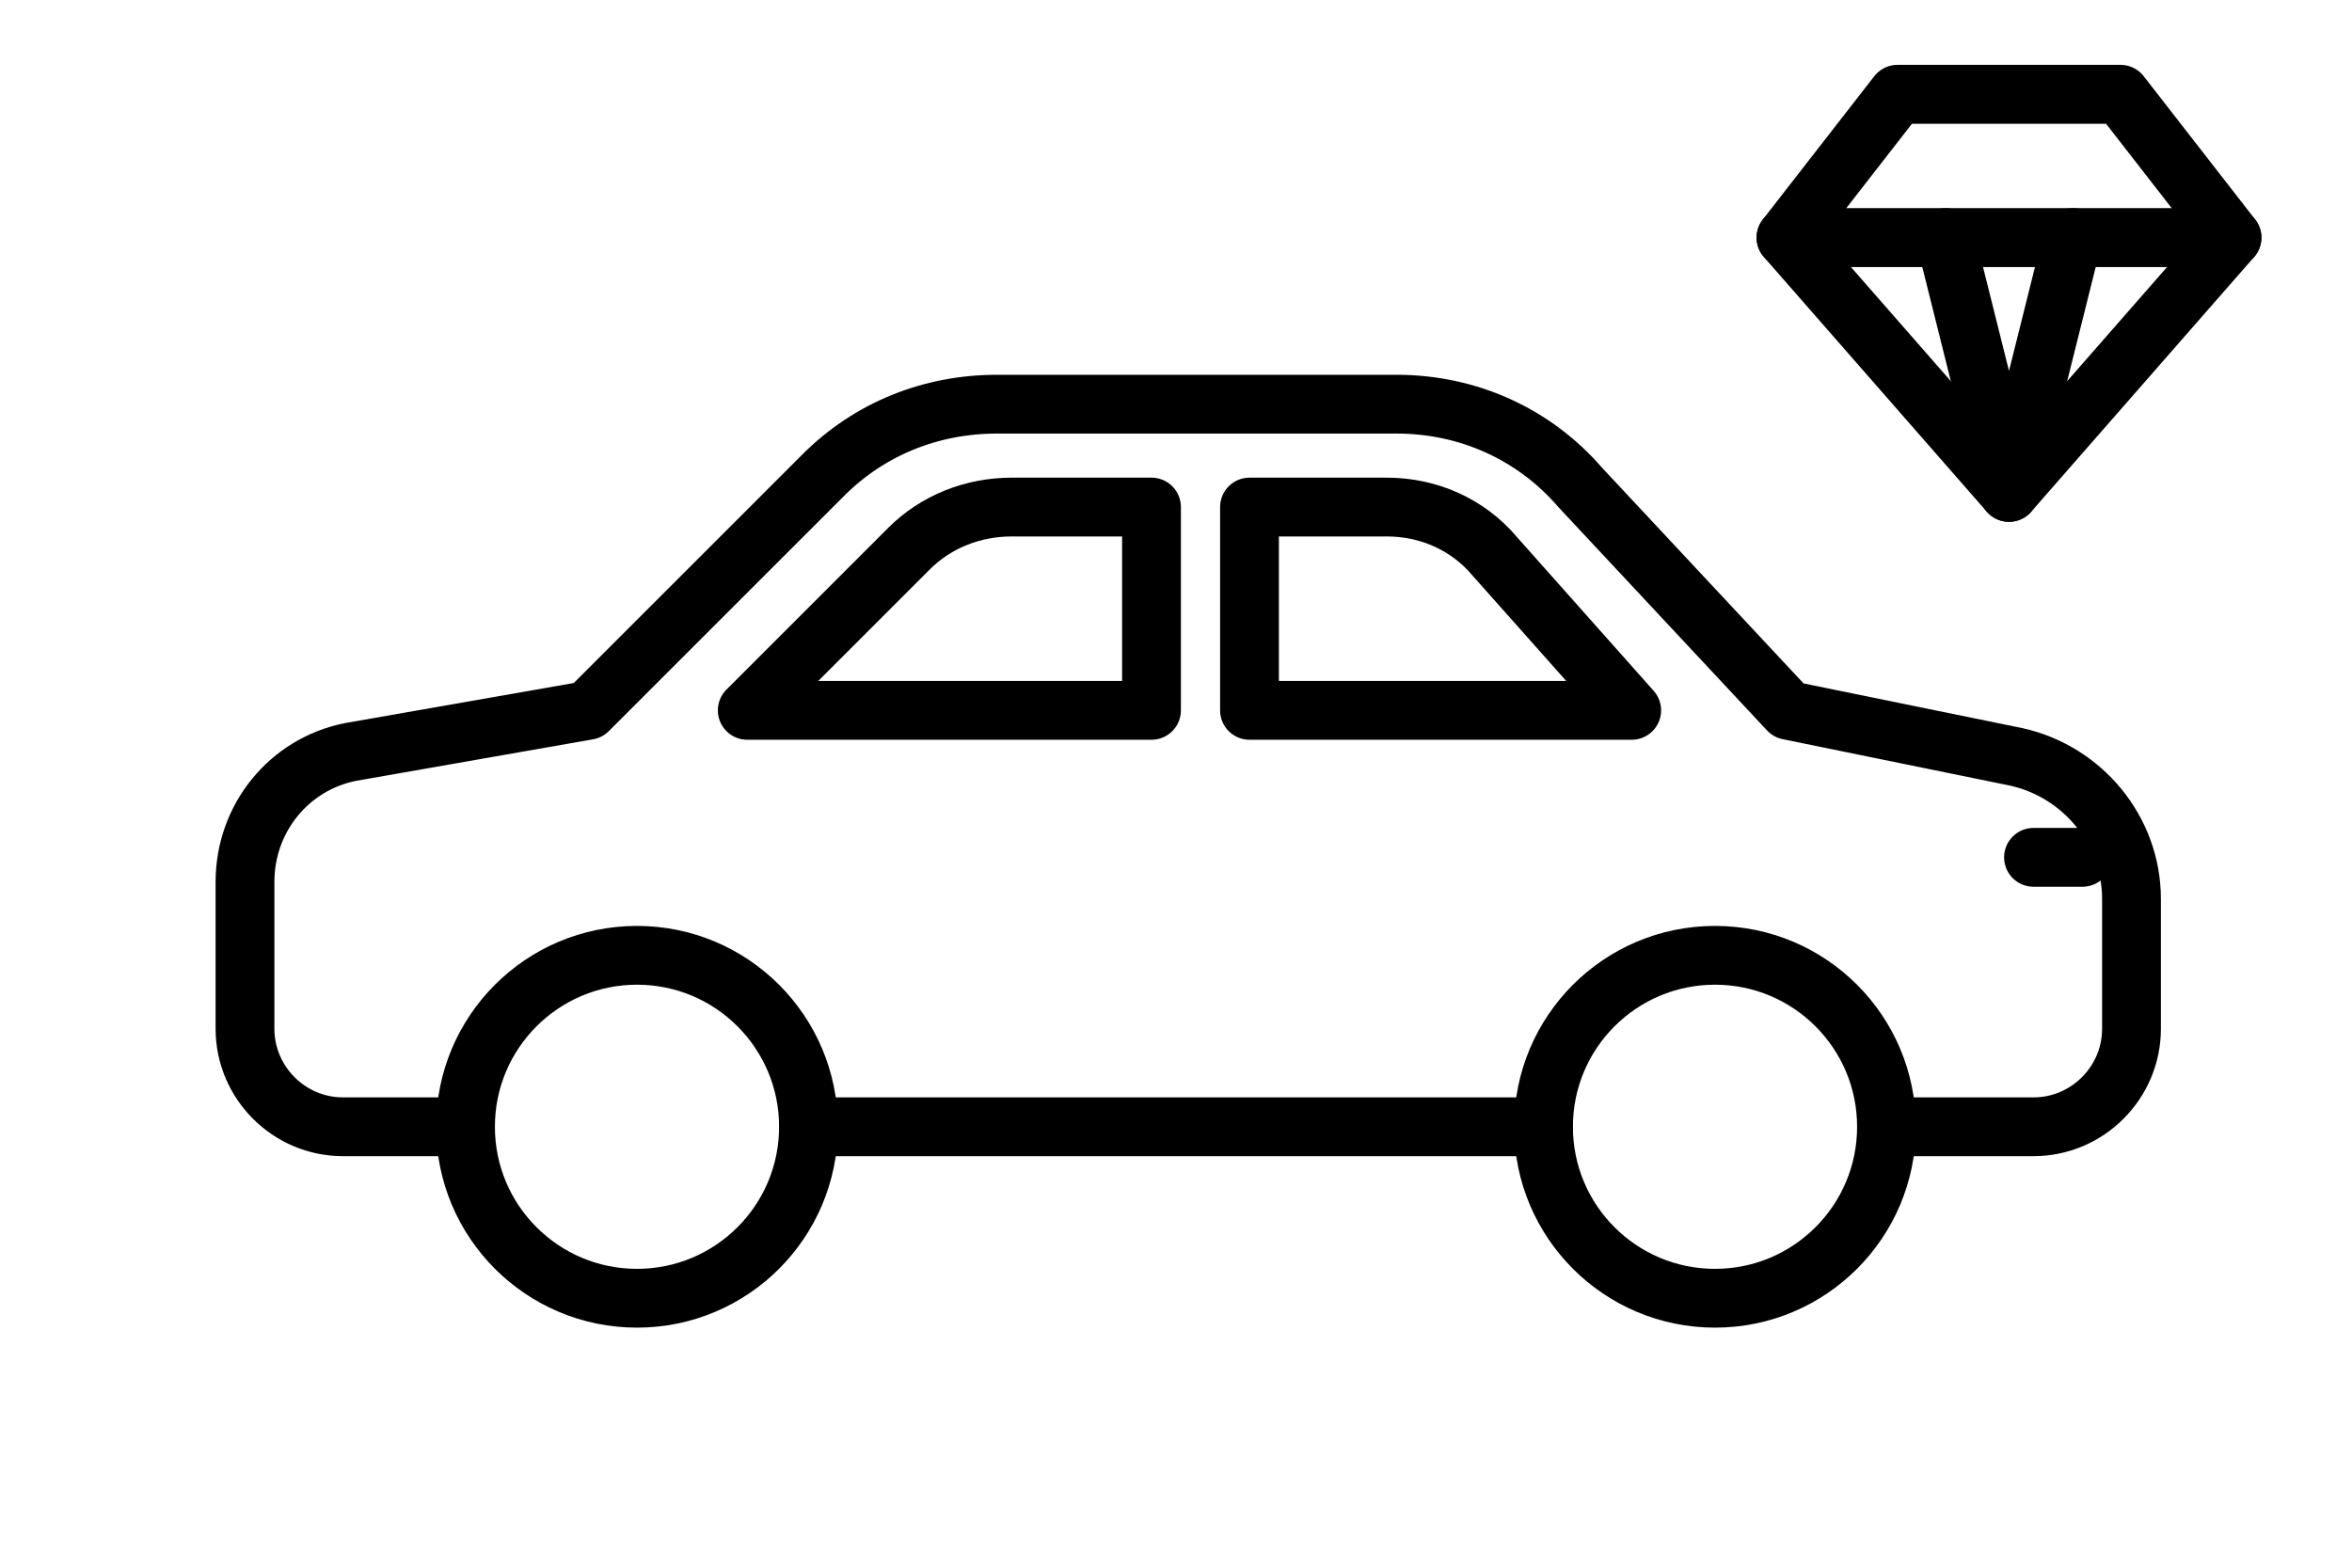
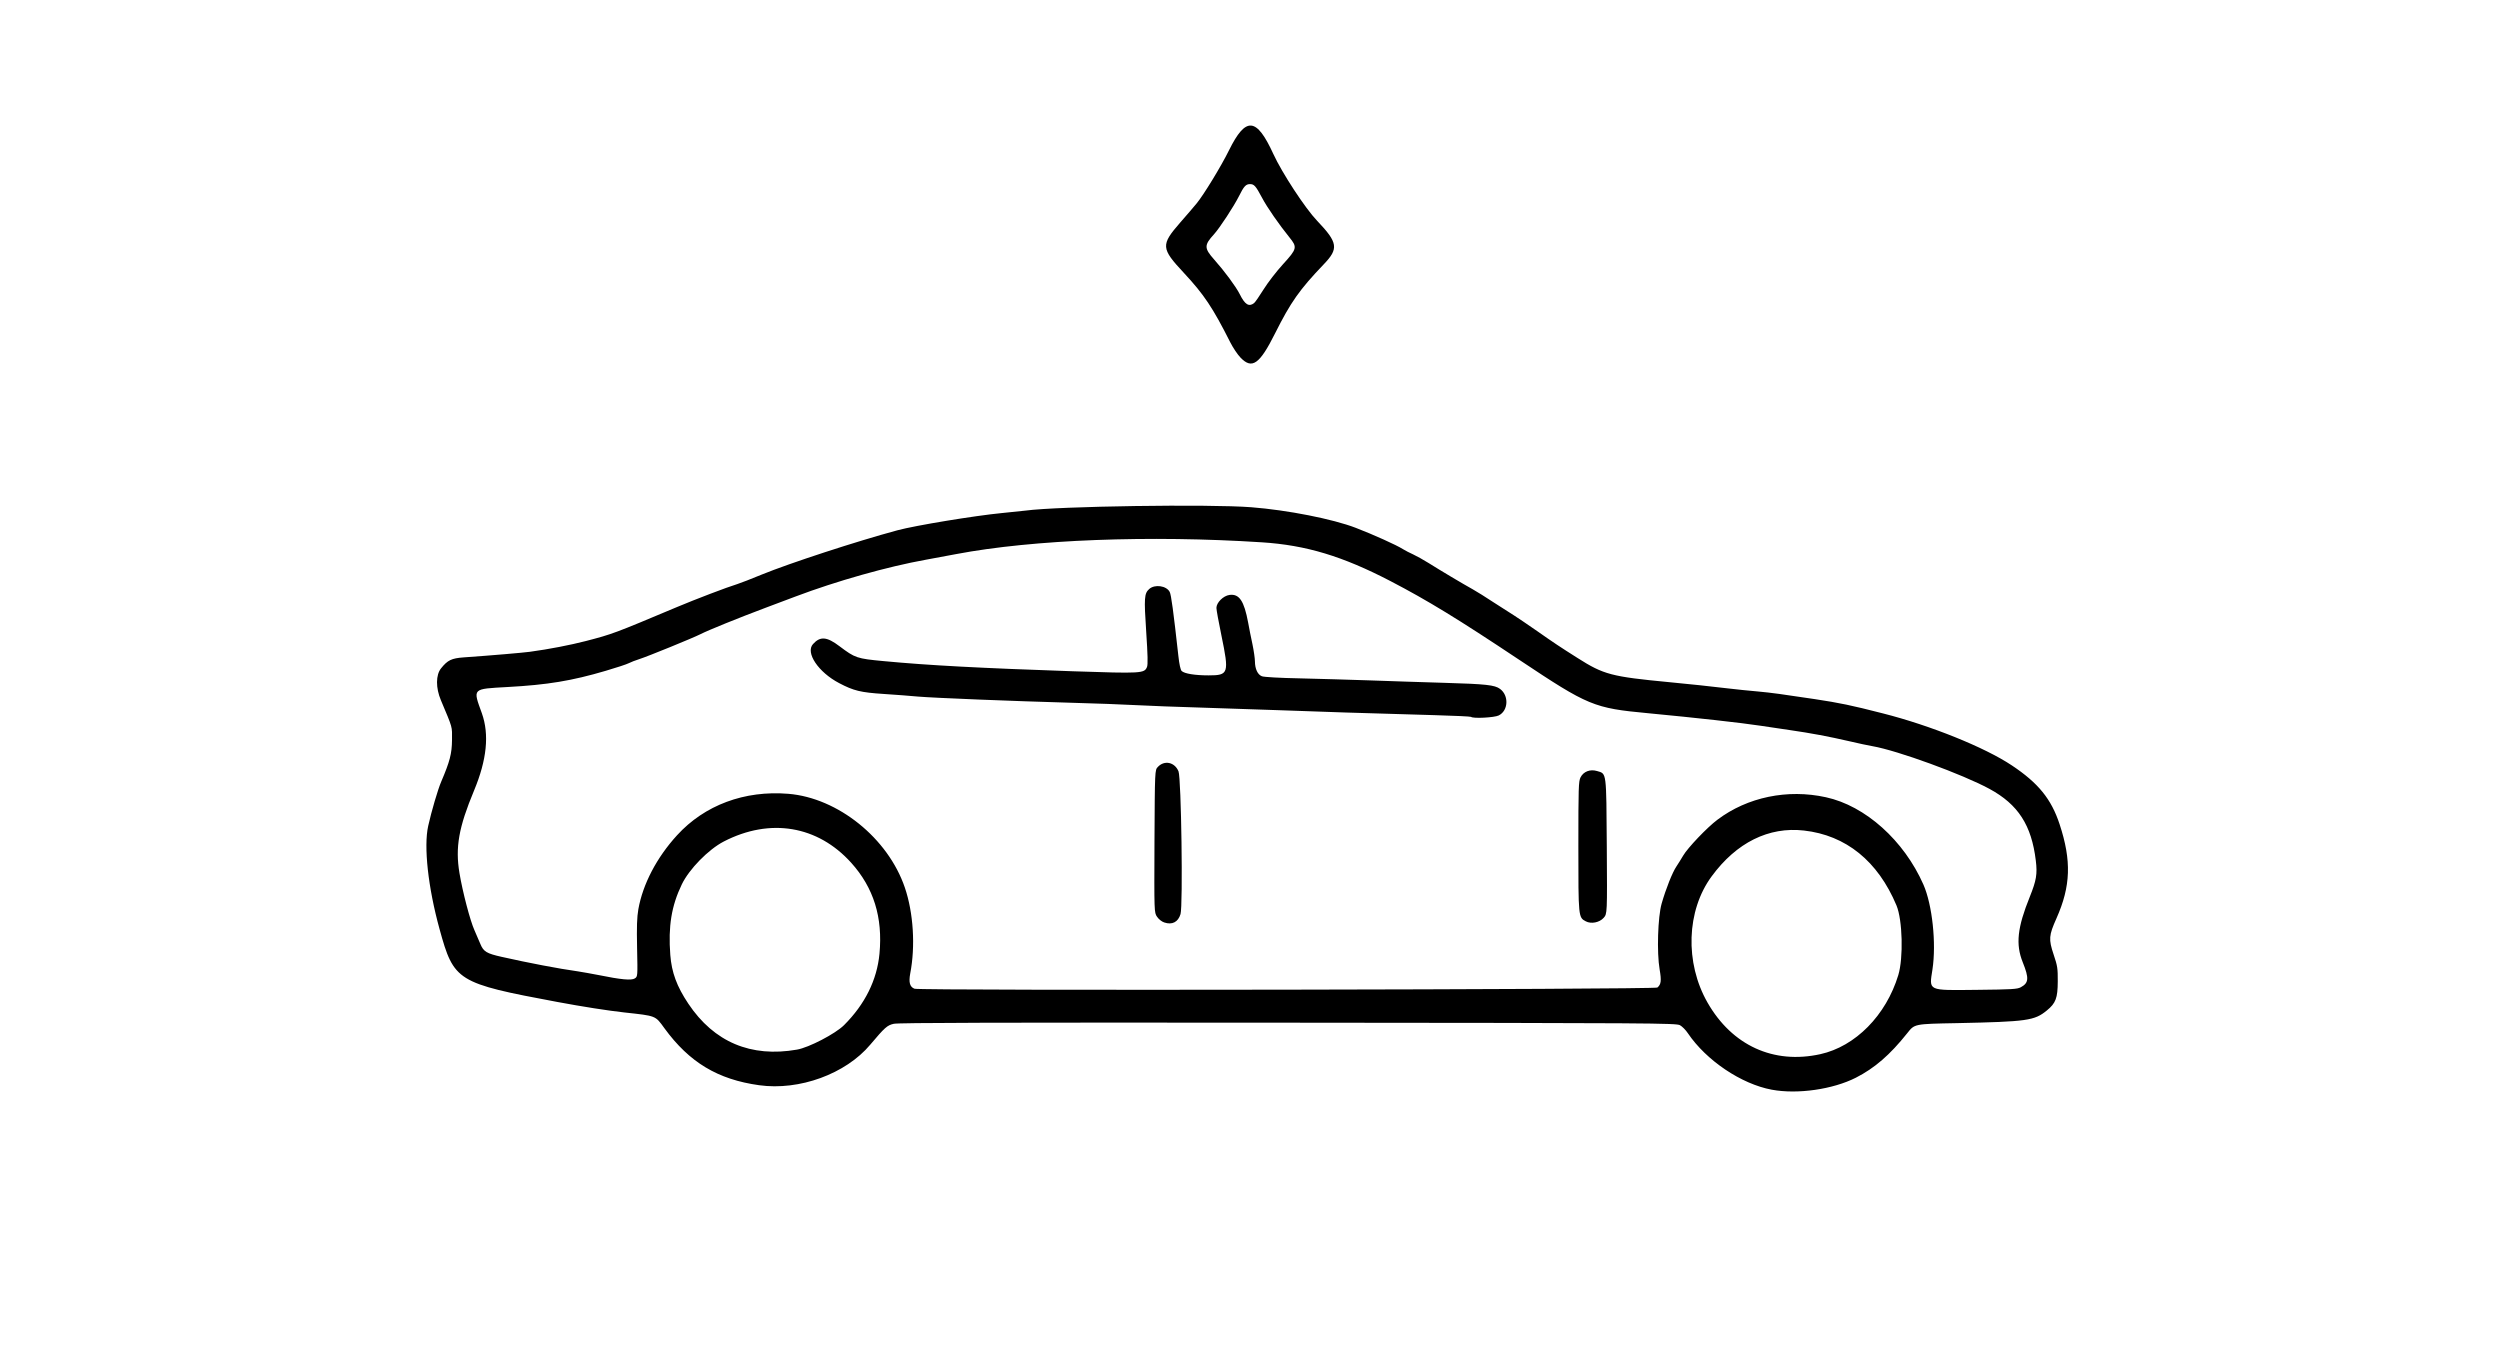
- <svg xmlns="http://www.w3.org/2000/svg" width="96" height="64" viewBox="0 0 96 64" fill="none" stroke="currentColor" stroke-width="2.4" stroke-linecap="round" stroke-linejoin="round">
-   <path d="M19 46h-5c-2.2 0-4-1.8-4-4v-6c0-2.6 1.8-4.8 4.3-5.3L24 29l9.6-9.6c1.9-1.9 4.4-2.9 7.1-2.9H57c2.9 0 5.6 1.2 7.5 3.4L73 29l9.3 1.9c2.7.6 4.7 3 4.7 5.8V42c0 2.2-1.8 4-4 4h-6" />
-   <path d="M33 46h30" />
-   <path d="M30.5 29l6.6-6.6c1.1-1.1 2.6-1.7 4.2-1.7H47V29z" />
-   <path d="M51 20.7h5.6c1.7 0 3.3.7 4.4 2L66.6 29H51z" />
-   <path d="M83 35h2" />
-   <circle cx="26" cy="46" r="7" />
-   <circle cx="70" cy="46" r="7" />
-   <g transform="translate(82 11) scale(1.3)" stroke-width="1.85">
-     <path d="M-3.5-5.5h7L7-1 0 7-7-1z" />
-     <path d="M-7-1H7" />
-     <path d="M-2-1 0 7l2-8" />
-   </g>
+ <svg xmlns="http://www.w3.org/2000/svg" width="335" height="182" viewBox="0 0 335 182">
+   <path fill="currentColor" fill-rule="evenodd" d="M237.42 146.02C233.33 145.26 228.64 142.10 226.18 138.46C225.89 138.02 225.41 137.54 225.12 137.38C224.61 137.10 221.76 137.08 172.58 137.04C133.84 137.01 120.37 137.04 119.76 137.19C118.88 137.39 118.57 137.67 116.62 139.98C113.32 143.91 107.11 146.17 101.73 145.42C96.18 144.65 92.37 142.36 89.03 137.78C87.79 136.07 87.96 136.14 83.67 135.67C81.43 135.42 78.04 134.89 74.67 134.26C61.24 131.75 60.82 131.49 58.90 124.50C57.36 118.92 56.76 113.44 57.38 110.67C57.81 108.73 58.68 105.77 59.12 104.75C60.28 102.03 60.55 101.00 60.57 99.17C60.58 97.27 60.70 97.69 59.08 93.83C58.38 92.18 58.39 90.44 59.10 89.56C59.98 88.46 60.50 88.21 62.13 88.09C65.97 87.82 70.02 87.47 71.00 87.34C73.58 86.99 76.41 86.44 78.50 85.90C82.10 84.96 82.26 84.90 90.75 81.33C93.18 80.31 97.41 78.69 98.79 78.27C99.23 78.13 100.71 77.56 102.08 76.99C105.83 75.46 114.76 72.54 120.25 71.06C122.66 70.41 130.63 69.10 134.25 68.75C135.62 68.62 137.05 68.47 137.42 68.42C141.78 67.83 162.09 67.53 167.67 67.97C172.54 68.35 178.61 69.55 181.67 70.73C183.99 71.62 187.14 73.04 187.97 73.57C188.31 73.78 188.93 74.10 189.36 74.29C189.78 74.48 190.72 75.00 191.44 75.45C192.96 76.41 196.00 78.22 197.37 78.98C197.89 79.27 199.14 80.05 200.15 80.72C201.16 81.38 202.38 82.16 202.87 82.46C203.35 82.76 204.76 83.72 206.00 84.58C208.22 86.14 209.05 86.69 211.39 88.17C214.90 90.40 215.92 90.67 223.67 91.41C226.81 91.71 228.74 91.92 231.58 92.25C232.68 92.38 234.48 92.57 235.58 92.66C237.34 92.82 238.86 93.03 243.17 93.68C246.57 94.20 248.00 94.49 252.33 95.60C258.67 97.21 265.95 100.14 269.58 102.56C273.13 104.92 274.88 107.07 275.99 110.46C277.60 115.34 277.48 118.75 275.57 123.05C274.54 125.36 274.50 125.85 275.19 127.92C275.70 129.43 275.75 129.76 275.74 131.50C275.73 133.74 275.48 134.42 274.28 135.40C272.61 136.77 271.65 136.90 262.26 137.10C256.46 137.21 256.57 137.19 255.56 138.46C253.25 141.36 251.20 143.13 248.69 144.41C245.60 145.98 240.86 146.66 237.42 146.02ZM243.92 141.26C248.63 140.22 252.73 136.06 254.37 130.67C255.07 128.36 254.94 123.27 254.13 121.33C251.64 115.39 247.36 111.92 241.72 111.29C237.01 110.76 232.69 112.90 229.37 117.42C225.98 122.01 225.75 129.01 228.81 134.35C232.10 140.10 237.66 142.64 243.92 141.26ZM106.79 140.65C108.38 140.38 111.95 138.52 113.10 137.37C115.91 134.57 117.52 131.31 117.85 127.80C118.31 122.93 117.07 118.95 114.06 115.61C109.57 110.63 103.19 109.56 96.99 112.76C94.92 113.83 92.35 116.46 91.36 118.51C89.97 121.40 89.53 124.13 89.82 127.96C90.00 130.31 90.69 132.18 92.24 134.50C95.68 139.64 100.62 141.73 106.79 140.65ZM222.09 132.33C222.59 131.91 222.65 131.42 222.39 129.90C222.00 127.64 222.15 122.86 222.66 121.08C223.23 119.09 224.10 116.91 224.63 116.12C224.89 115.73 225.30 115.07 225.54 114.66C226.13 113.63 228.76 110.87 230.14 109.84C234.16 106.81 239.53 105.70 244.67 106.83C249.96 107.98 255.13 112.62 257.74 118.54C258.93 121.25 259.48 126.40 258.95 129.90C258.50 132.83 258.23 132.71 264.87 132.64C269.62 132.59 270.31 132.55 270.79 132.29C271.86 131.71 271.91 131.09 271.05 128.95C270.08 126.53 270.32 124.31 272.00 120.15C272.87 117.98 273.02 117.13 272.80 115.33C272.23 110.58 270.44 107.80 266.59 105.71C262.98 103.75 254.26 100.57 250.92 99.99C250.37 99.90 248.98 99.60 247.83 99.33C245.01 98.68 242.72 98.25 239.83 97.83C238.50 97.64 236.74 97.38 235.92 97.25C233.38 96.86 227.26 96.18 220.83 95.57C213.57 94.89 212.85 94.59 203.63 88.45C195.30 82.90 191.32 80.47 186.33 77.87C179.91 74.53 175.02 73.05 169.08 72.67C154.07 71.70 138.42 72.30 128.17 74.24C127.02 74.46 125.18 74.80 124.08 75.00C118.87 75.94 112.09 77.86 106.58 79.94C105.02 80.53 103.26 81.19 102.67 81.41C98.89 82.83 94.90 84.45 93.86 84.98C92.88 85.48 86.80 87.96 85.67 88.32C85.16 88.48 84.52 88.73 84.25 88.87C83.97 89.02 82.58 89.47 81.16 89.89C76.62 91.23 73.35 91.77 68.02 92.06C63.22 92.33 63.35 92.20 64.57 95.58C65.58 98.42 65.24 101.82 63.52 105.94C61.47 110.86 60.99 113.54 61.57 117.00C61.99 119.52 63.00 123.38 63.58 124.66C63.89 125.35 64.25 126.19 64.38 126.52C64.80 127.52 65.21 127.77 67.23 128.22C70.82 129.03 74.85 129.80 77.42 130.16C78.06 130.26 79.30 130.48 80.17 130.65C83.21 131.27 84.62 131.40 85.06 131.11C85.45 130.86 85.45 130.86 85.37 127.06C85.31 124.15 85.35 122.92 85.54 121.83C86.14 118.47 87.99 114.92 90.72 111.93C94.42 107.88 99.76 105.89 105.64 106.37C112.29 106.92 119.00 112.32 121.25 118.94C122.40 122.32 122.68 126.80 121.97 130.45C121.75 131.64 121.91 132.24 122.54 132.49C123.22 132.77 221.76 132.60 222.09 132.33ZM156.01 123.61C155.67 123.50 155.27 123.18 155.04 122.84C154.66 122.27 154.66 122.27 154.70 112.73C154.75 103.19 154.75 103.19 155.15 102.77C156.03 101.83 157.41 102.12 157.92 103.36C158.29 104.26 158.53 121.34 158.19 122.49C157.87 123.56 157.07 123.97 156.01 123.61ZM212.50 123.46C211.50 122.94 211.50 122.92 211.50 113.42C211.50 105.50 211.53 104.70 211.79 104.17C212.19 103.38 213.08 103.04 214.01 103.32C215.30 103.70 215.24 103.28 215.31 113.43C215.37 122.45 215.37 122.45 214.89 122.99C214.33 123.62 213.22 123.84 212.50 123.46ZM197.12 96.06C197.06 96.01 194.86 95.90 192.22 95.83C183.92 95.60 175.74 95.34 171.17 95.16C168.74 95.07 164.16 94.92 161.00 94.82C157.84 94.73 153.90 94.58 152.25 94.49C150.60 94.40 146.70 94.25 143.58 94.17C135.69 93.95 125.09 93.52 123.00 93.34C122.04 93.25 119.98 93.09 118.42 92.99C115.32 92.79 114.39 92.56 112.45 91.54C109.66 90.08 107.90 87.46 108.94 86.31C109.91 85.23 110.80 85.31 112.50 86.60C114.60 88.18 114.81 88.25 118.42 88.59C124.46 89.16 131.22 89.52 143.77 89.95C152.98 90.26 153.35 90.24 153.70 89.37C153.83 89.04 153.80 87.79 153.59 84.63C153.29 80.11 153.33 79.53 153.99 78.93C154.73 78.26 156.31 78.48 156.74 79.32C156.94 79.70 157.23 81.87 157.90 87.88C158.02 89.01 158.19 89.76 158.34 89.91C158.70 90.27 160.13 90.50 161.95 90.50C164.64 90.50 164.72 90.24 163.67 85.15C163.30 83.37 163.00 81.71 163.00 81.46C163.00 80.75 163.92 79.83 164.76 79.72C166.06 79.55 166.71 80.52 167.25 83.42C167.38 84.15 167.64 85.46 167.83 86.33C168.01 87.20 168.16 88.24 168.16 88.63C168.17 89.64 168.53 90.41 169.10 90.62C169.38 90.73 171.52 90.85 174.17 90.90C176.69 90.96 180.89 91.08 183.50 91.17C186.11 91.27 190.65 91.41 193.58 91.50C199.12 91.66 200.30 91.79 201.00 92.31C202.22 93.20 202.12 95.23 200.83 95.87C200.25 96.16 197.37 96.31 197.12 96.06ZM166.23 47.92C165.83 47.51 165.22 46.59 164.86 45.88C162.50 41.20 161.33 39.46 158.65 36.58C155.56 33.27 155.53 32.83 158.15 29.82C159.03 28.81 160.02 27.67 160.34 27.27C161.27 26.15 163.64 22.27 164.68 20.15C166.94 15.58 168.37 15.70 170.63 20.64C171.79 23.17 174.90 27.92 176.49 29.58C179.29 32.52 179.41 33.31 177.37 35.43C174.13 38.82 172.96 40.48 170.87 44.65C168.79 48.82 167.77 49.53 166.23 47.92ZM168.04 40.62C168.19 40.51 168.76 39.68 169.32 38.78C169.88 37.88 171.05 36.36 171.92 35.41C173.82 33.33 173.86 33.13 172.77 31.79C171.41 30.11 169.78 27.77 169.12 26.51C168.27 24.91 168.05 24.67 167.50 24.67C166.95 24.67 166.68 24.96 166.03 26.27C165.33 27.67 163.43 30.56 162.67 31.40C161.34 32.85 161.35 33.26 162.69 34.77C164.09 36.34 165.61 38.40 166.12 39.41C166.82 40.82 167.35 41.15 168.04 40.62Z" />
</svg>
